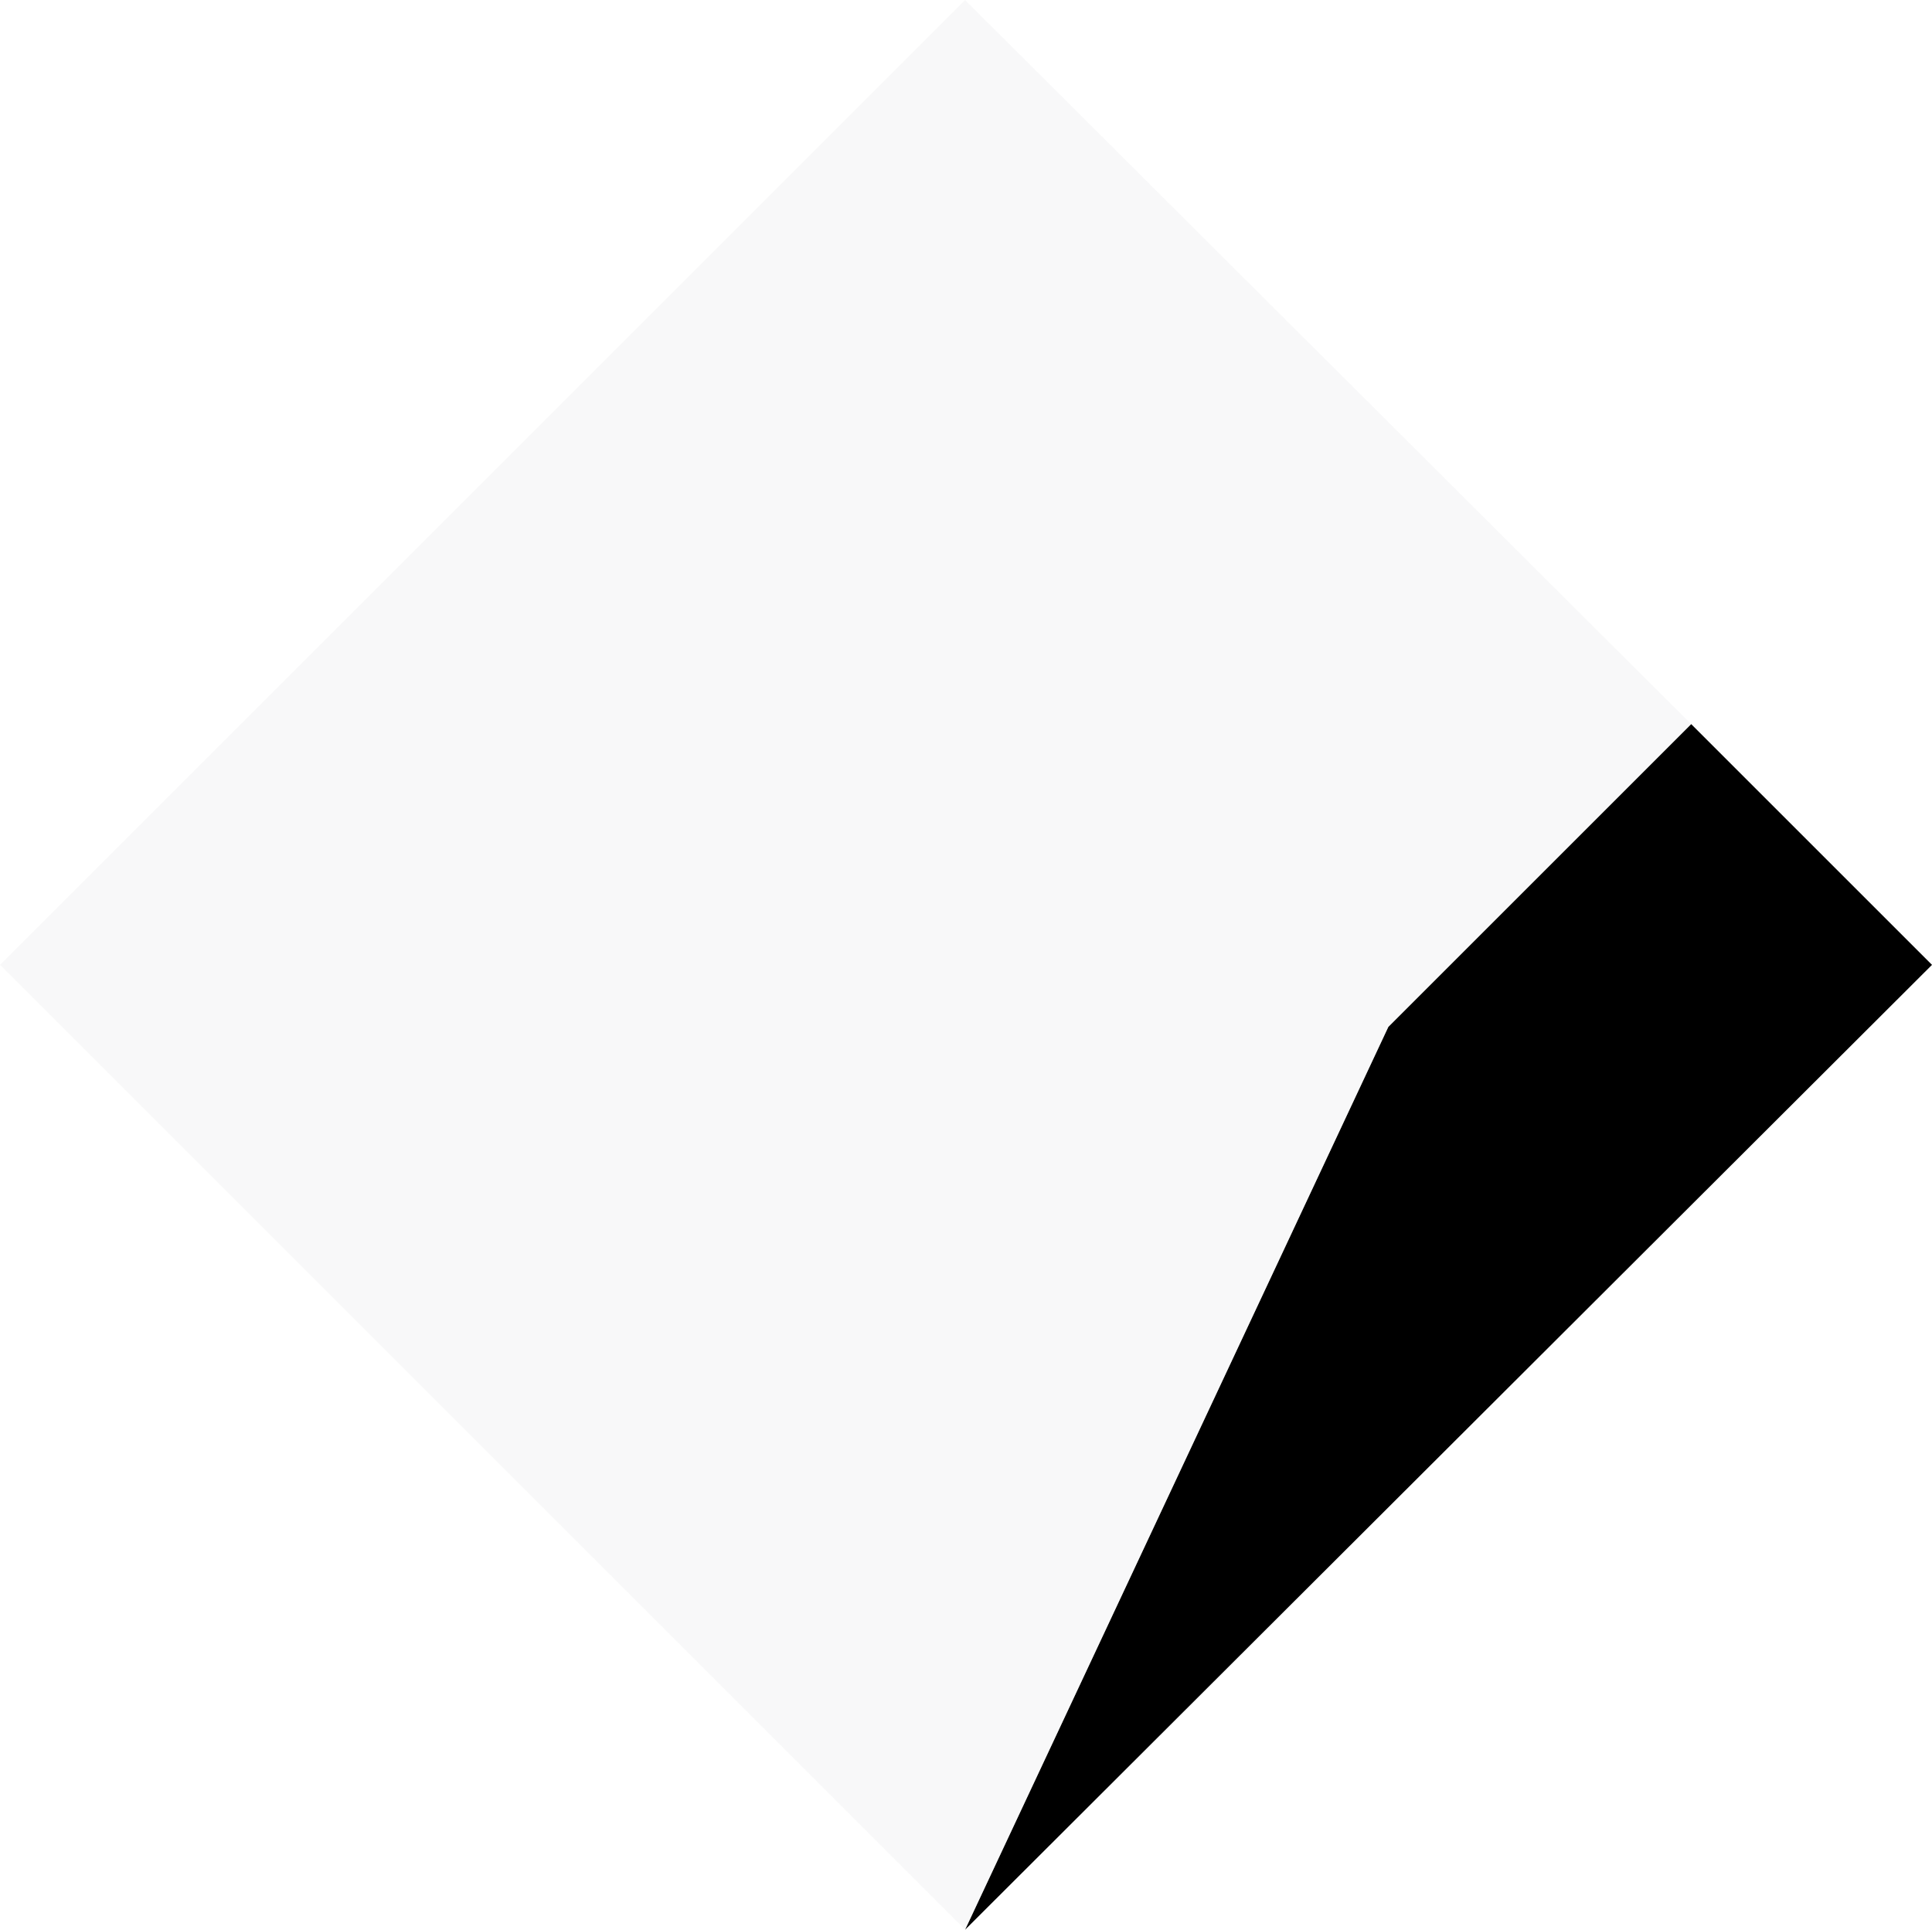
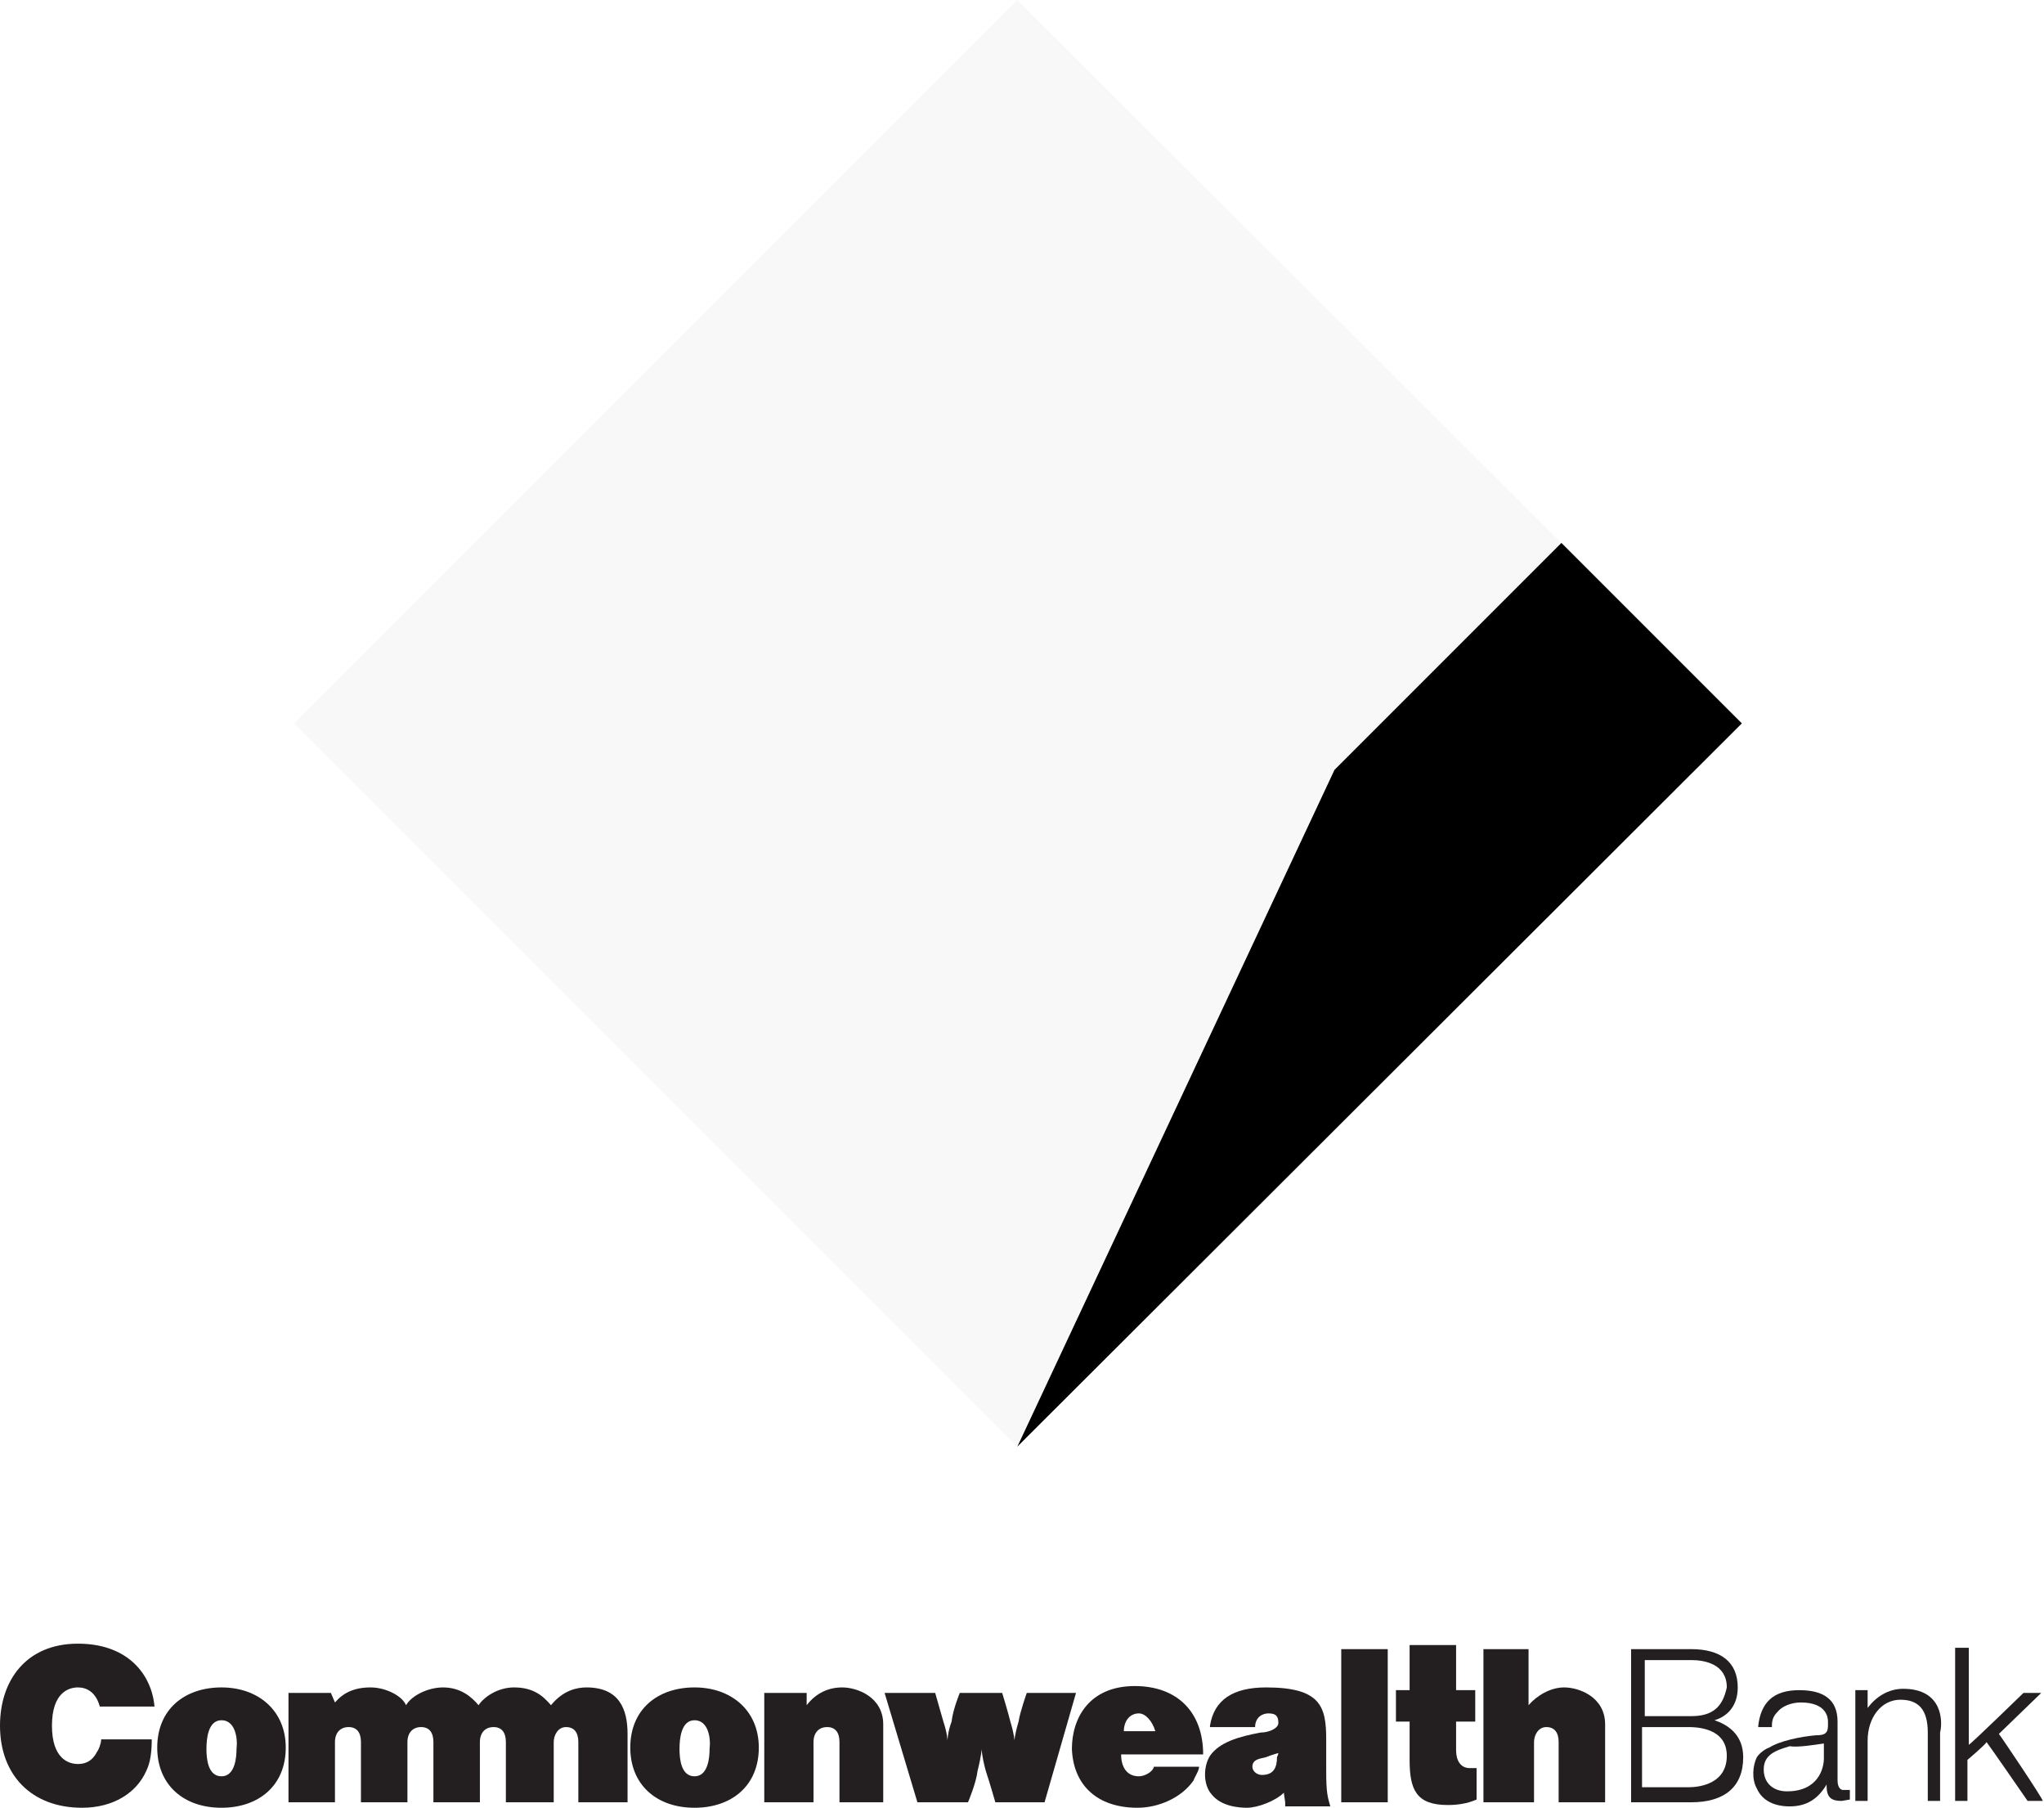
- <svg xmlns="http://www.w3.org/2000/svg" version="1.1" id="Layer_1" x="0px" y="0px" viewBox="0 0 105.9 105.8" style="enable-background:new 0 0 105.9 105.8;" xml:space="preserve">
+ <svg xmlns="http://www.w3.org/2000/svg" version="1.1" id="Layer_1" x="0px" y="0px" viewBox="0 0 149.5 132.2" style="enable-background:new 0 0 149.5 132.2;" xml:space="preserve">
  <style type="text/css">
	.st0{opacity:0.5;}
	.st1{fill:#F2F2F3;}
+ 	.st2{fill:#231F20;}
</style>
  <g>
    <g>
-       <polygon points="52.9,105.8 105.9,52.9 92.7,39.7 76.1,56.3   " />
+       <polygon points="74.4,105.8 127.4,52.9 114.2,39.7 97.6,56.3   " />
    </g>
    <g class="st0">
-       <polygon class="st1" points="52.9,0 0,52.9 52.9,105.8 76.1,56.3 92.7,39.7   " />
+       <polygon class="st1" points="74.4,0 21.5,52.9 74.4,105.8 97.6,56.3 114.2,39.7   " />
    </g>
  </g>
+   <path class="st2" d="M10.7,129.5c-0.7,1.6-2.4,2.7-4.7,2.7c-3.7,0-6-2.4-6-6c0-3.3,1.9-6,5.7-6c3.7,0,5.4,2.3,5.6,4.6h-4  c-0.3-1.1-1-1.4-1.6-1.4c-0.7,0-1.9,0.4-1.9,2.8S5,129,5.7,129c0.4,0,1-0.1,1.4-0.9c0.1-0.1,0.3-0.6,0.3-0.9h3.7  C11.1,128.1,11,128.9,10.7,129.5z" />
+   <path class="st2" d="M16.2,132.2c-2.8,0-4.7-1.7-4.7-4.4c0-2.8,2-4.4,4.7-4.4c2.7,0,4.7,1.7,4.7,4.4  C20.9,130.6,18.9,132.2,16.2,132.2z M16.2,125.8c-1,0-1.1,1.4-1.1,2.1s0.1,2,1.1,2s1.1-1.4,1.1-2C17.4,127.1,17.2,125.8,16.2,125.8z  " />
+   <path class="st2" d="M42.3,131.8v-4.4c0-0.7-0.3-1.1-0.9-1.1c-0.6,0-0.9,0.6-0.9,1.1s0,4.4,0,4.4H37v-4.4c0-0.7-0.3-1.1-0.9-1.1  c-0.6,0-1,0.4-1,1.1c0,0.7,0,4.4,0,4.4h-3.4v-4.4c0-0.7-0.3-1.1-0.9-1.1s-1,0.4-1,1.1c0,0.7,0,4.4,0,4.4h-3.4v-4.4  c0-0.7-0.3-1.1-0.9-1.1c-0.6,0-1,0.4-1,1.1c0,0.7,0,4.4,0,4.4h-3.4v-8h3.1l0.3,0.7c0.6-0.7,1.4-1.1,2.6-1.1c1.1,0,2.3,0.6,2.6,1.3  c0.4-0.7,1.6-1.3,2.7-1.3c1.3,0,2.1,0.7,2.6,1.3c0.4-0.6,1.4-1.3,2.6-1.3c1.4,0,2.1,0.6,2.7,1.3c0.9-1.1,1.9-1.3,2.6-1.3  c2.4,0,3,1.6,3,3.4s0,5,0,5H42.3z" />
+   <path class="st2" d="M50.8,132.2c-2.8,0-4.7-1.7-4.7-4.4c0-2.8,2-4.4,4.7-4.4c2.7,0,4.7,1.7,4.7,4.4  C55.5,130.6,53.5,132.2,50.8,132.2z M50.8,125.8c-1,0-1.1,1.4-1.1,2.1s0.1,2,1.1,2s1.1-1.4,1.1-2C52,127.1,51.8,125.8,50.8,125.8z" />
+   <path class="st2" d="M61.4,131.8v-4.4c0-0.7-0.3-1.1-0.9-1.1c-0.6,0-1,0.4-1,1.1c0,0.7,0,4.4,0,4.4h-3.6v-8h3.1v0.9  c0.7-0.9,1.6-1.3,2.6-1.3c1.1,0,3,0.7,3,2.7v5.7H61.4z" />
+   <path class="st2" d="M76.4,131.8h-3.6c0,0-0.4-1.4-0.7-2.3c-0.3-1.1-0.3-1.6-0.3-1.6s0,0.4-0.3,1.6c-0.1,0.9-0.7,2.3-0.7,2.3h-3.7  l-2.4-8h3.7c0,0,0.4,1.4,0.6,2.1c0.3,0.9,0.3,1.4,0.3,1.4s0-0.6,0.3-1.4c0.1-0.9,0.6-2.1,0.6-2.1h3.1c0,0,0.4,1.3,0.6,2.1  c0.3,1,0.3,1.4,0.3,1.4s0-0.4,0.3-1.4c0.1-0.7,0.6-2.1,0.6-2.1h3.6L76.4,131.8z" />
+   <path class="st2" d="M82,128.3c0,0.9,0.4,1.6,1.3,1.6c0.4,0,1-0.3,1.1-0.7h3.3c0,0.3-0.3,0.7-0.4,1c-0.9,1.3-2.6,2-4.1,2  c-3,0-4.7-1.7-4.8-4.3c0-2.3,1.3-4.6,4.6-4.6c3.1,0,5,1.9,5,5H82z M83.3,125.3c-0.7,0-1.1,0.6-1.1,1.3h2.3  C84.3,125.9,83.8,125.3,83.3,125.3z" />
+   <path class="st2" d="M94,131.8l-0.1-0.7c-0.6,0.6-1.9,1.1-2.7,1.1c-0.6,0-1.9-0.1-2.6-1c-0.6-0.7-0.6-2-0.1-2.8  c0.7-1,2.1-1.4,3.7-1.7c0.6,0,1.3-0.3,1.3-0.7s-0.1-0.7-0.7-0.7s-1,0.4-1,1h-3.3v-0.1c0.3-1.9,1.7-2.8,4.1-2.8c4,0,4.4,1.4,4.4,3.8  v2.3c0,1.6,0.1,1.9,0.3,2.6H94V131.8z M93.5,128.2c0,0-0.4,0.1-0.9,0.3c-0.3,0.1-1,0.1-1,0.7c0,0.3,0.3,0.6,0.7,0.6  c0.9,0,1.1-0.6,1.1-1.3C93.5,128.3,93.5,128.2,93.5,128.2z" />
+   <path class="st2" d="M98.1,131.8v-11.2h3.4v11.2H98.1z" />
+   <path class="st2" d="M105.9,132c-2.3,0-2.8-1.1-2.8-3.3v-2.8h-1v-2.3h1v-3.3h3.4v3.3h1.4v2.3h-1.4v2.1c0,0.7,0.3,1.3,1,1.3  c0.1,0,0.3,0,0.4,0c0.1,0,0.1,0,0.1,0v2.3C107.3,131.9,106.6,132,105.9,132z" />
+   <path class="st2" d="M117.4,131.8H114v-4.4c0-0.7-0.3-1.1-0.9-1.1s-0.9,0.6-0.9,1.1s0,4.4,0,4.4h-3.7v-11.2h3.3v4.1  c0.6-0.7,1.6-1.3,2.6-1.3c1.1,0,3,0.7,3,2.7C117.4,126.1,117.4,131.8,117.4,131.8z" />
+   <g>
+     <path class="st2" d="M125.4,125.8c1-0.3,1.7-1.1,1.7-2.4c0-1.9-1.3-2.8-3.4-2.8h-4.3h-0.1v11.2h4.4c2.4,0,3.8-1.1,3.8-3.3   C127.5,126.8,126.3,126.1,125.4,125.8z M120.1,126.3c0.1,0,3.4,0,3.4,0c1.1,0,2.8,0.3,2.8,2.1c0,2-1.9,2.3-2.8,2.3c0,0-3.3,0-3.4,0   C120.1,130.8,120.1,126.6,120.1,126.3z M123.7,125.5c0,0-3.3,0-3.4,0c0-0.1,0-3.8,0-4.1c0.1,0,3.4,0,3.4,0c1,0,2.6,0.3,2.6,2   C126,124.8,125.3,125.5,123.7,125.5z" />
+     <path class="st2" d="M135.2,130.9L135.2,130.9h-0.4c-0.1,0-0.4-0.1-0.4-0.7v-4.3c0-1.6-1-2.3-2.8-2.3c-1.9,0-2.8,0.9-3,2.6v0.1h1   v-0.1c0-0.4,0.1-0.7,0.4-1c0.3-0.4,1-0.7,1.7-0.7c1.9,0,2,1.1,2,1.4v0.3c0,0.6-0.3,0.7-0.9,0.7c-1.1,0.1-2.6,0.4-3.4,0.9   c-0.3,0.1-0.7,0.4-0.9,0.7c-0.3,0.6-0.4,1.6,0,2.3c0.4,0.9,1.3,1.3,2.4,1.3c1.3,0,2.1-0.6,2.7-1.6v0.1c0,0.9,0.4,1.1,1.1,1.1   l0.6-0.1l0,0v-0.7H135.2z M133.4,127.5c0,0.1,0,1.1,0,1.1c0,0.7-0.4,2.4-2.7,2.4c-1,0-1.7-0.6-1.7-1.6c0-1.1,0.9-1.4,1.9-1.7   C131.5,127.8,132.7,127.6,133.4,127.5z" />
+     <path class="st2" d="M139.2,123.5c-1.1,0-2,0.6-2.6,1.4c0-0.4,0-1.3,0-1.3h-0.9v8.1h0.9v-4.4c0-1.7,1-3,2.4-3c1.3,0,2,0.7,2,2.4v5   h0.9v-5C142.1,125.9,142.1,123.5,139.2,123.5z" />
+     <path class="st2" d="M146.2,126.8c0.1-0.1,3.1-3,3.1-3H148c0,0-3.7,3.6-4,3.8c0-0.4,0-7.1,0-7.1h-0.1h-0.9v11.2h0.9v-3   c0,0,1.3-1.1,1.4-1.3c0.1,0.1,3,4.3,3,4.3h1.1C149.6,131.8,146.3,126.9,146.2,126.8z" />
+   </g>
</svg>
